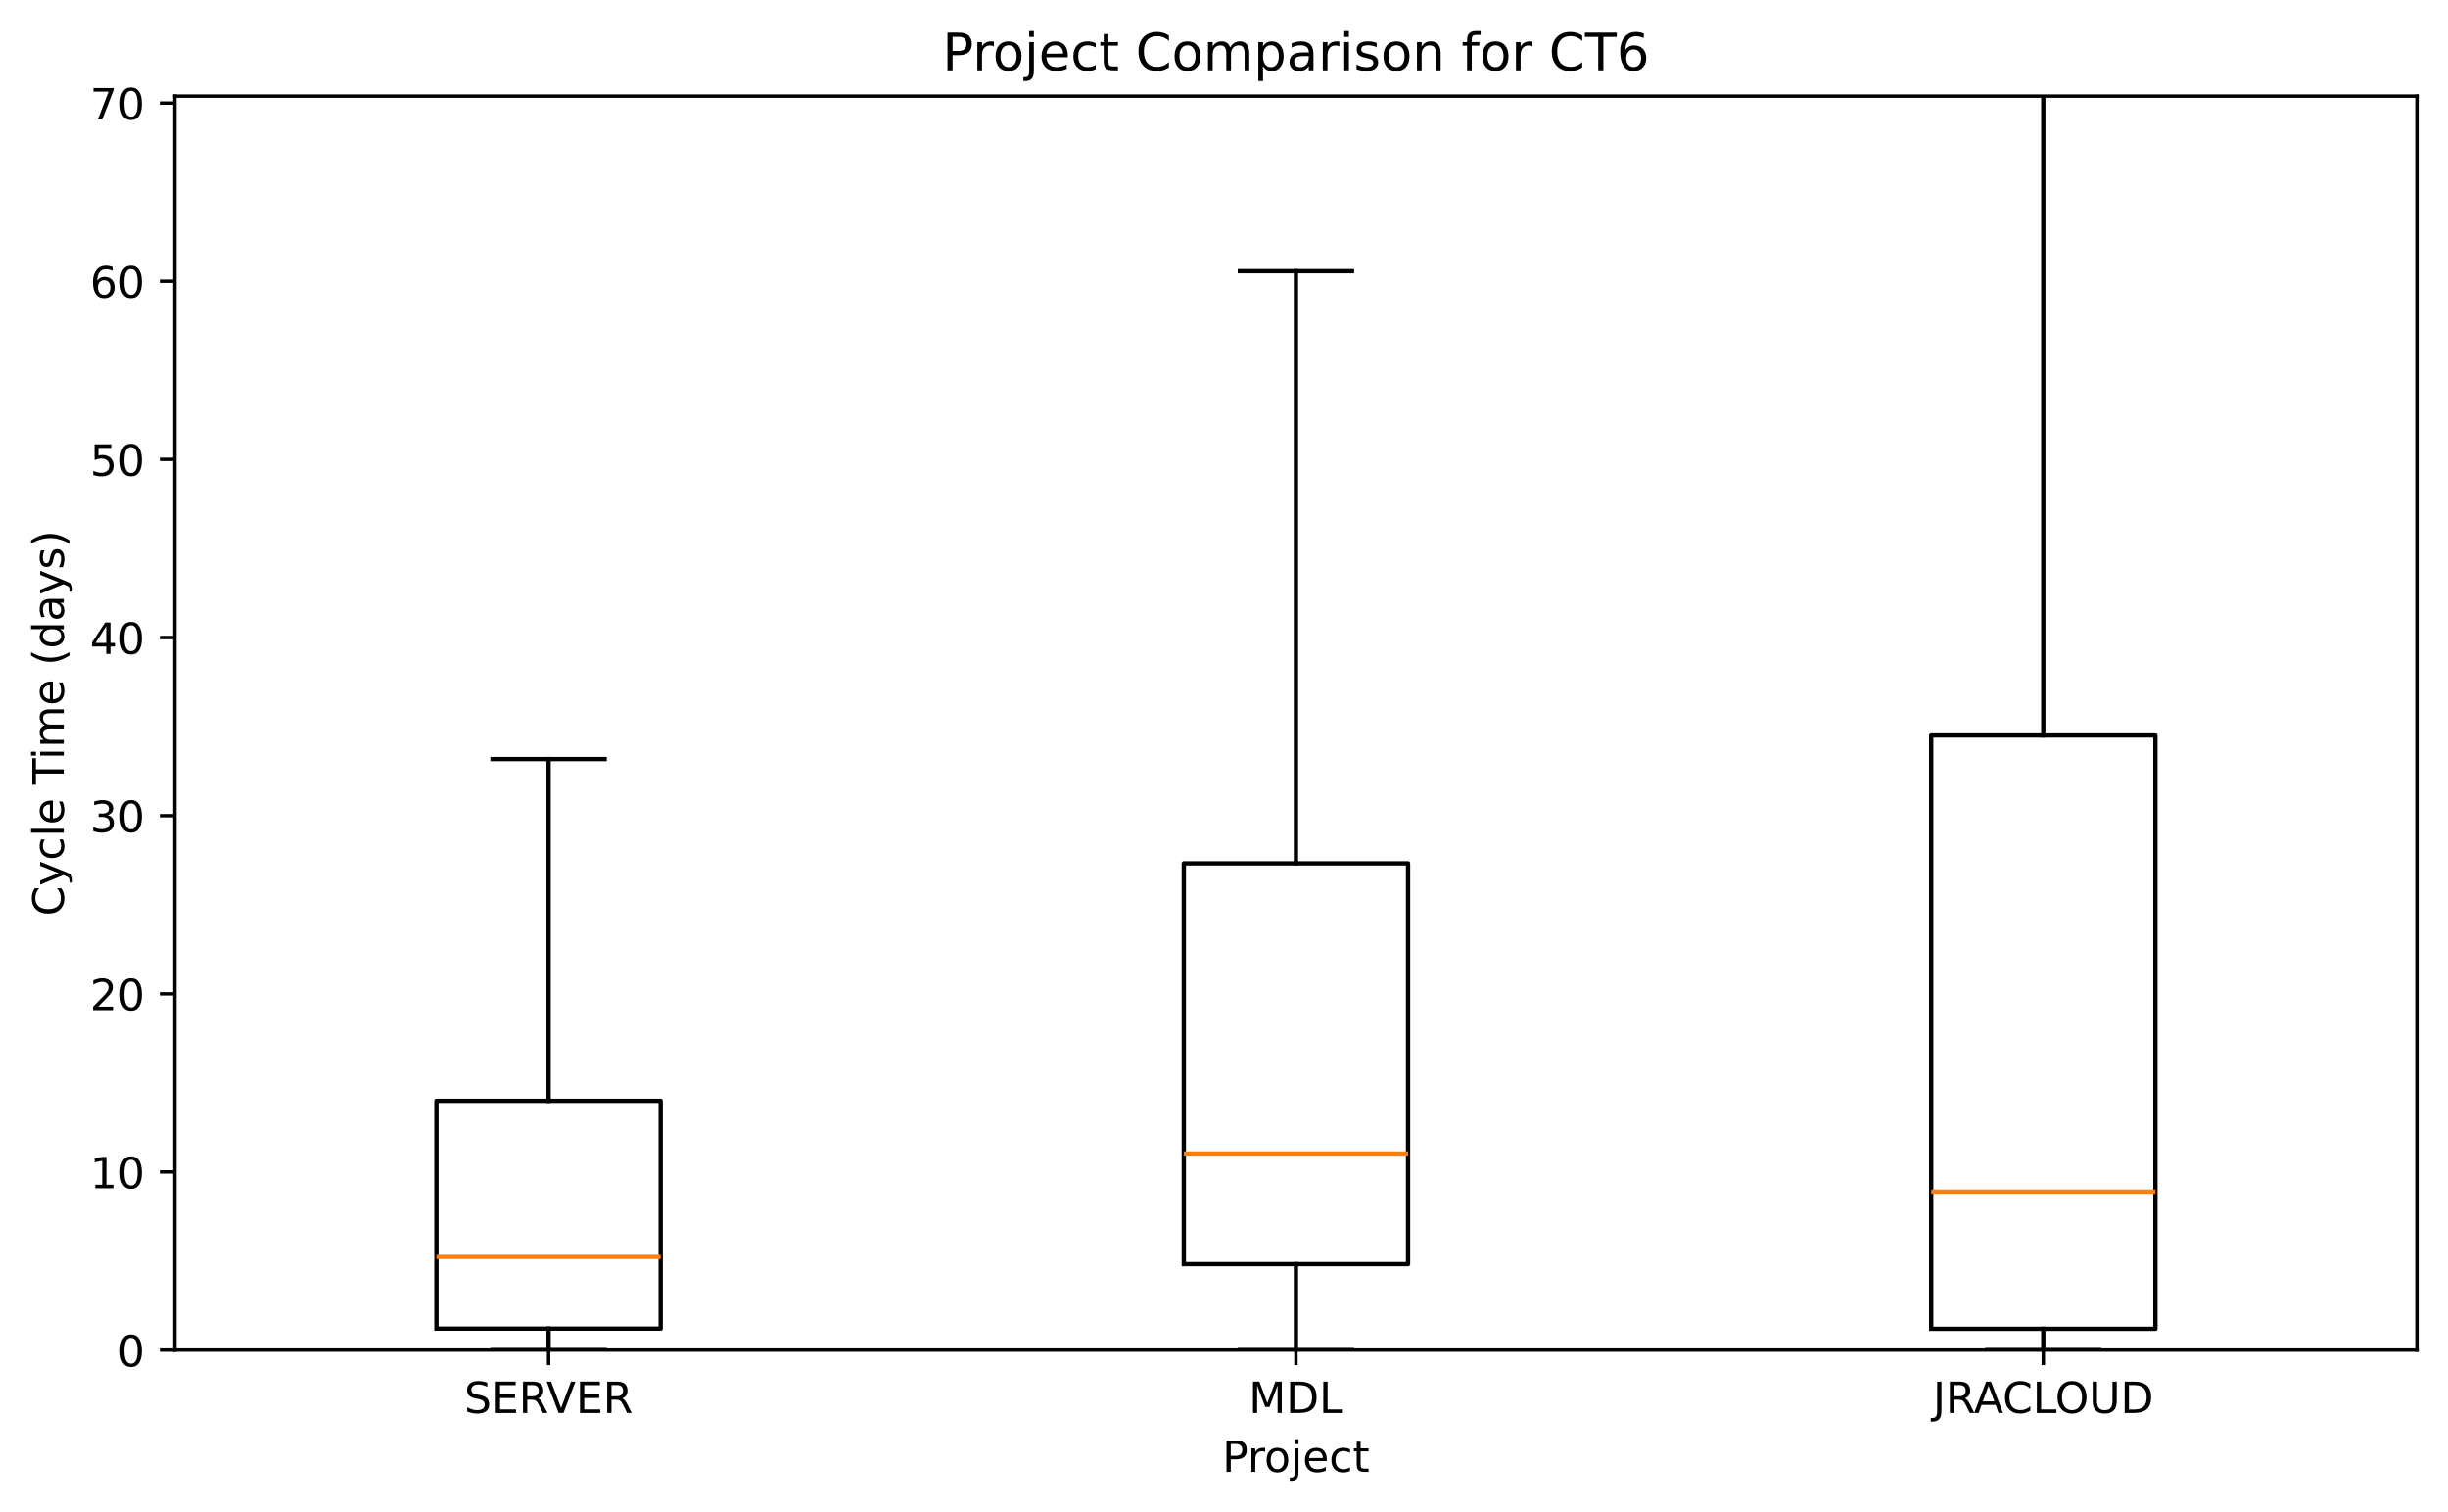
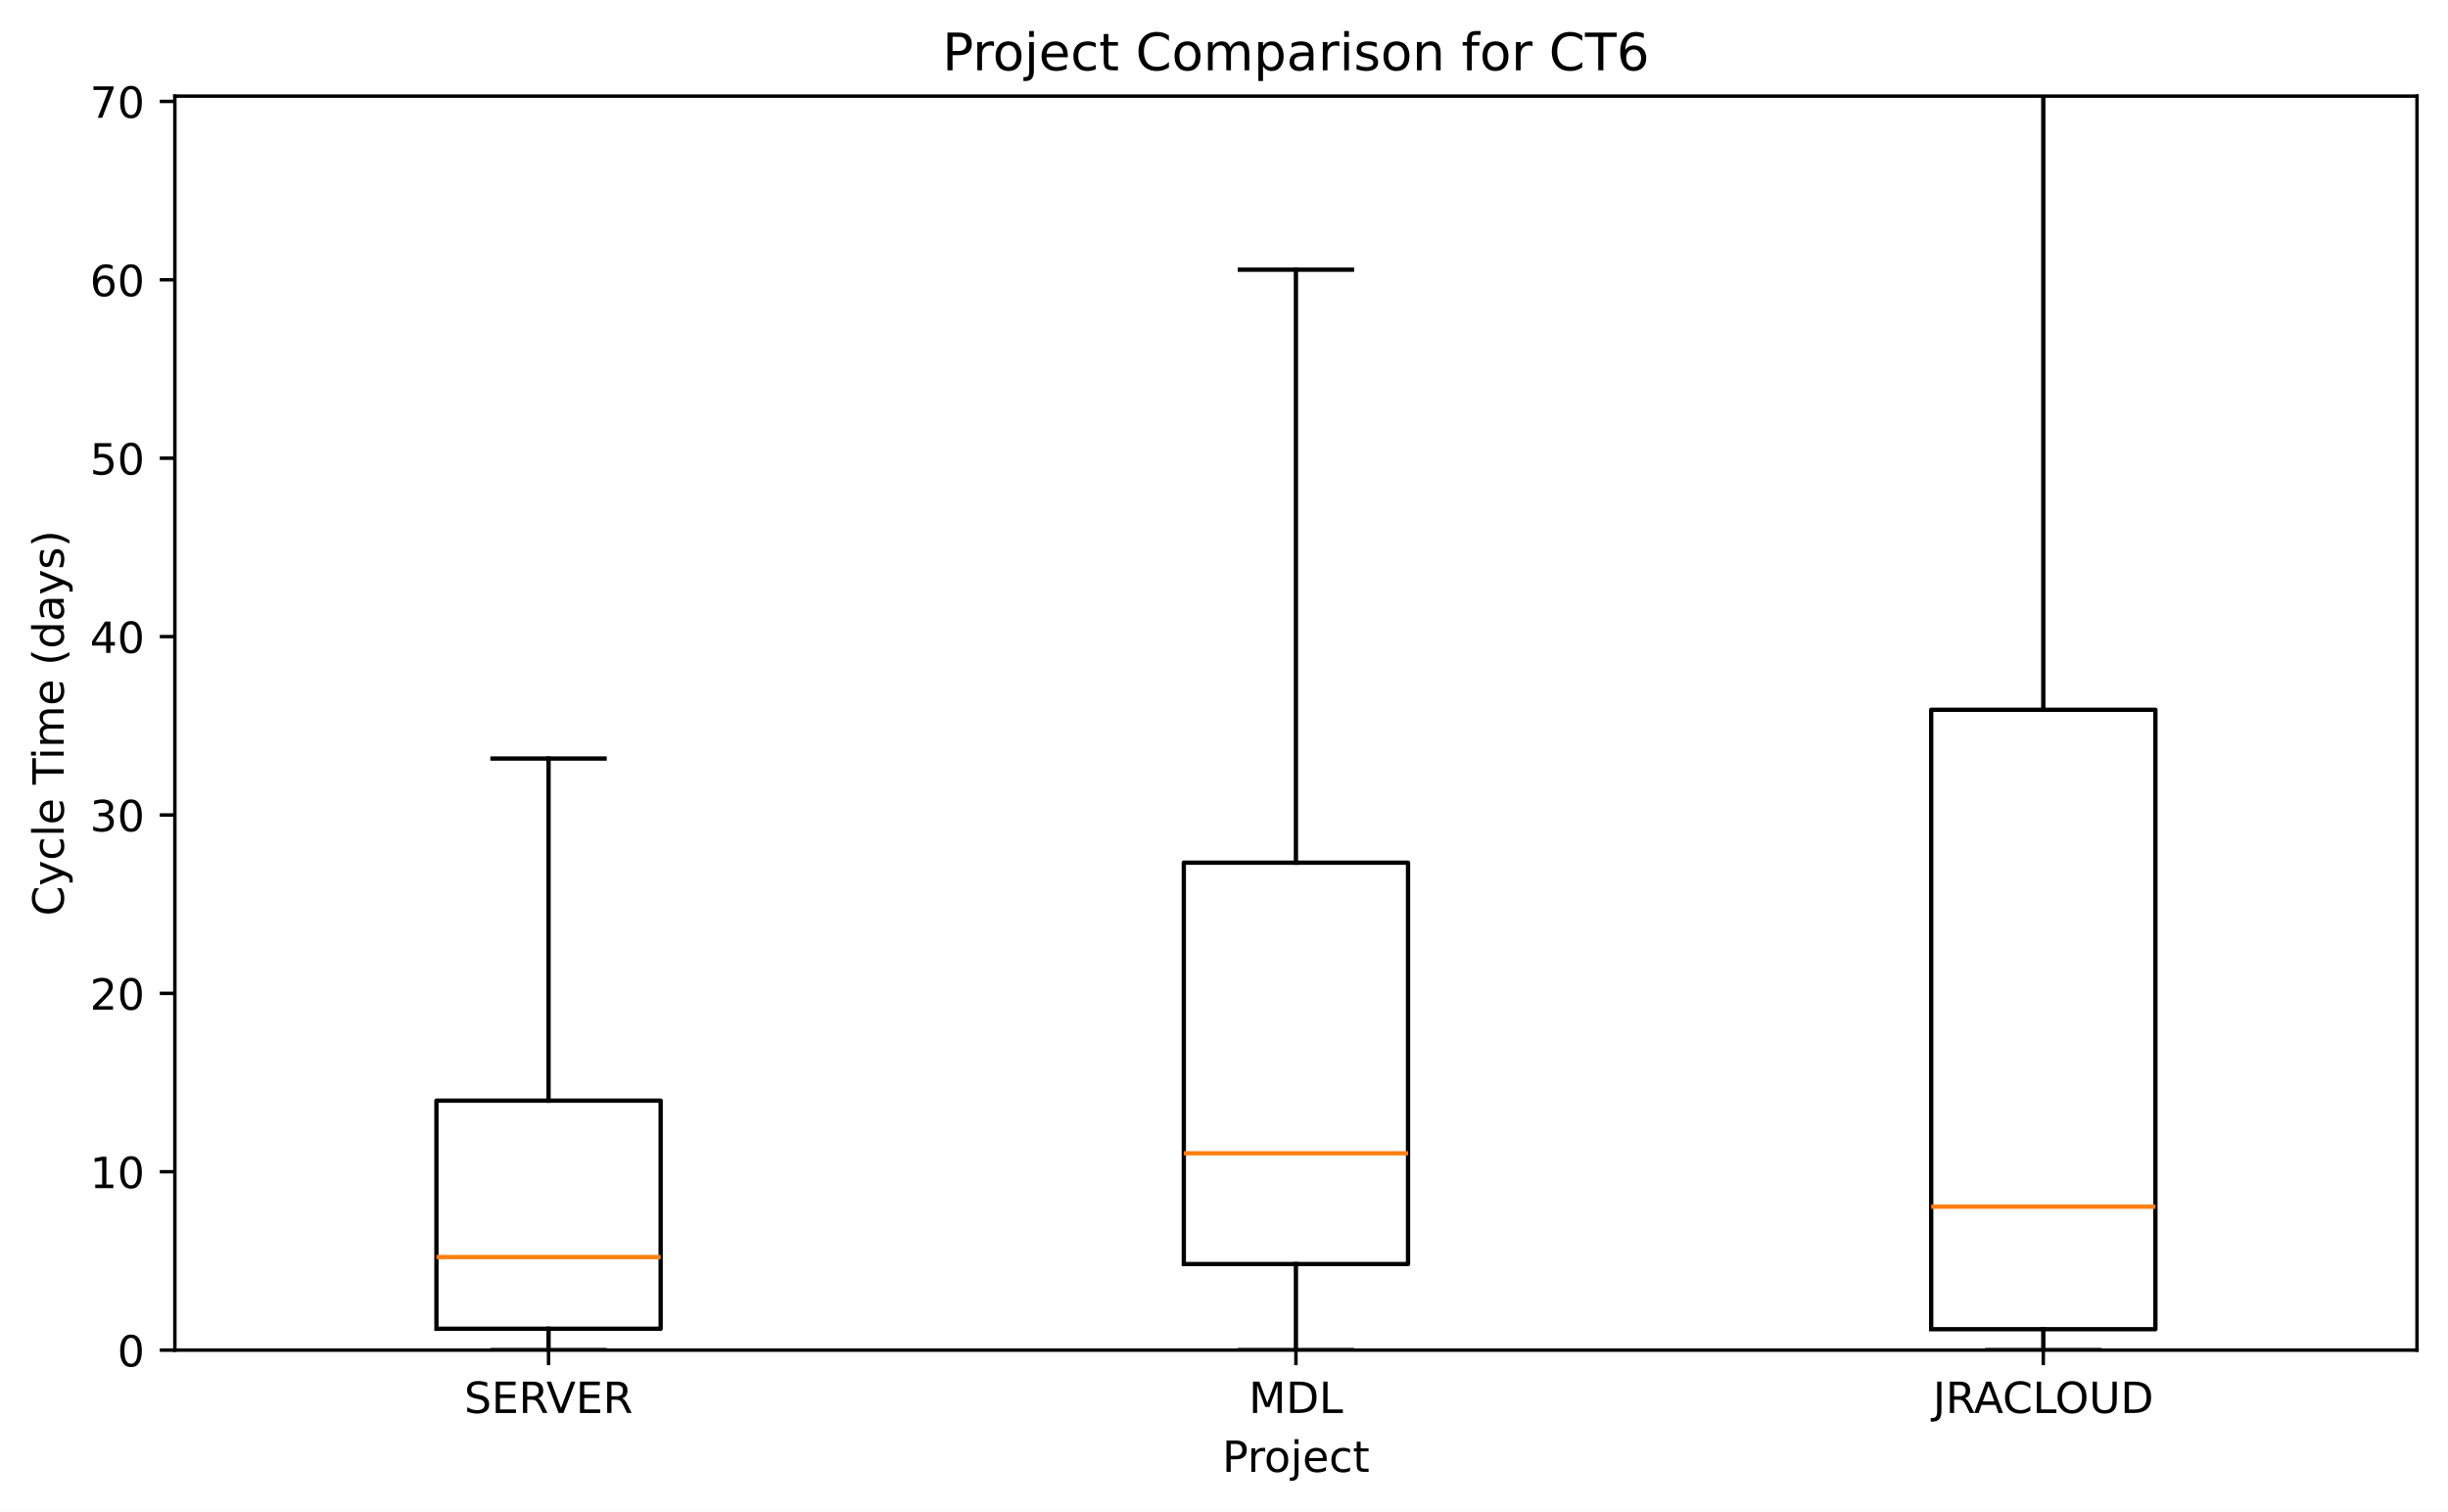
<svg xmlns="http://www.w3.org/2000/svg" xmlns:xlink="http://www.w3.org/1999/xlink" width="568.433pt" height="351.034pt" viewBox="0 0 568.433 351.034" version="1.1">
  <defs>
    <style type="text/css">*{stroke-linejoin: round; stroke-linecap: butt}</style>
  </defs>
  <g id="figure_1">
    <g id="patch_1">
      <path d="M 0 351.034  L 568.433 351.034  L 568.433 0  L 0 0  z " style="fill: #ffffff" />
    </g>
    <g id="axes_1">
      <g id="patch_2">
        <path d="M 40.603 313.478  L 561.233 313.478  L 561.233 22.318  L 40.603 22.318  z " style="fill: #ffffff" />
      </g>
      <g id="matplotlib.axis_1">
        <g id="xtick_1">
          <g id="line2d_1">
            <defs>
-               <path id="m381344b329" d="M 0 0  L 0 3.5  " style="stroke: #000000; stroke-width: 0.8" />
+               <path id="m786b12c48e" d="M 0 0  L 0 3.5  " style="stroke: #000000; stroke-width: 0.8" />
            </defs>
            <g>
-               <use xlink:href="#m381344b329" x="127.375" y="313.478" style="stroke: #000000; stroke-width: 0.8" />
+               <use xlink:href="#m786b12c48e" x="127.375" y="313.478" style="stroke: #000000; stroke-width: 0.8" />
            </g>
          </g>
          <g id="text_1">
            <g transform="translate(107.7881 328.0766) scale(0.1 -0.1)">
              <defs>
                <path id="DejaVuSans-53" d="M 3425 4513  L 3425 3897  Q 3066 4069 2747 4153  Q 2428 4238 2131 4238  Q 1616 4238 1336 4038  Q 1056 3838 1056 3469  Q 1056 3159 1242 3001  Q 1428 2844 1947 2747  L 2328 2669  Q 3034 2534 3370 2195  Q 3706 1856 3706 1288  Q 3706 609 3251 259  Q 2797 -91 1919 -91  Q 1588 -91 1214 -16  Q 841 59 441 206  L 441 856  Q 825 641 1194 531  Q 1563 422 1919 422  Q 2459 422 2753 634  Q 3047 847 3047 1241  Q 3047 1584 2836 1778  Q 2625 1972 2144 2069  L 1759 2144  Q 1053 2284 737 2584  Q 422 2884 422 3419  Q 422 4038 858 4394  Q 1294 4750 2059 4750  Q 2388 4750 2728 4690  Q 3069 4631 3425 4513  z " transform="scale(0.015625)" />
                <path id="DejaVuSans-45" d="M 628 4666  L 3578 4666  L 3578 4134  L 1259 4134  L 1259 2753  L 3481 2753  L 3481 2222  L 1259 2222  L 1259 531  L 3634 531  L 3634 0  L 628 0  L 628 4666  z " transform="scale(0.015625)" />
                <path id="DejaVuSans-52" d="M 2841 2188  Q 3044 2119 3236 1894  Q 3428 1669 3622 1275  L 4263 0  L 3584 0  L 2988 1197  Q 2756 1666 2539 1819  Q 2322 1972 1947 1972  L 1259 1972  L 1259 0  L 628 0  L 628 4666  L 2053 4666  Q 2853 4666 3247 4331  Q 3641 3997 3641 3322  Q 3641 2881 3436 2590  Q 3231 2300 2841 2188  z M 1259 4147  L 1259 2491  L 2053 2491  Q 2509 2491 2742 2702  Q 2975 2913 2975 3322  Q 2975 3731 2742 3939  Q 2509 4147 2053 4147  L 1259 4147  z " transform="scale(0.015625)" />
                <path id="DejaVuSans-56" d="M 1831 0  L 50 4666  L 709 4666  L 2188 738  L 3669 4666  L 4325 4666  L 2547 0  L 1831 0  z " transform="scale(0.015625)" />
              </defs>
              <use xlink:href="#DejaVuSans-53" />
              <use xlink:href="#DejaVuSans-45" transform="translate(63.47656 0)" />
              <use xlink:href="#DejaVuSans-52" transform="translate(126.6602 0)" />
              <use xlink:href="#DejaVuSans-56" transform="translate(190.6426 0)" />
              <use xlink:href="#DejaVuSans-45" transform="translate(259.0508 0)" />
              <use xlink:href="#DejaVuSans-52" transform="translate(322.2344 0)" />
            </g>
          </g>
        </g>
        <g id="xtick_2">
          <g id="line2d_2">
            <g>
-               <use xlink:href="#m381344b329" x="300.918" y="313.478" style="stroke: #000000; stroke-width: 0.8" />
+               <use xlink:href="#m786b12c48e" x="300.918" y="313.478" style="stroke: #000000; stroke-width: 0.8" />
            </g>
          </g>
          <g id="text_2">
            <g transform="translate(289.9681 328.0766) scale(0.1 -0.1)">
              <defs>
                <path id="DejaVuSans-4d" d="M 628 4666  L 1569 4666  L 2759 1491  L 3956 4666  L 4897 4666  L 4897 0  L 4281 0  L 4281 4097  L 3078 897  L 2444 897  L 1241 4097  L 1241 0  L 628 0  L 628 4666  z " transform="scale(0.015625)" />
                <path id="DejaVuSans-44" d="M 1259 4147  L 1259 519  L 2022 519  Q 2988 519 3436 956  Q 3884 1394 3884 2338  Q 3884 3275 3436 3711  Q 2988 4147 2022 4147  L 1259 4147  z M 628 4666  L 1925 4666  Q 3281 4666 3915 4102  Q 4550 3538 4550 2338  Q 4550 1131 3912 565  Q 3275 0 1925 0  L 628 0  L 628 4666  z " transform="scale(0.015625)" />
                <path id="DejaVuSans-4c" d="M 628 4666  L 1259 4666  L 1259 531  L 3531 531  L 3531 0  L 628 0  L 628 4666  z " transform="scale(0.015625)" />
              </defs>
              <use xlink:href="#DejaVuSans-4d" />
              <use xlink:href="#DejaVuSans-44" transform="translate(86.2793 0)" />
              <use xlink:href="#DejaVuSans-4c" transform="translate(163.2812 0)" />
            </g>
          </g>
        </g>
        <g id="xtick_3">
          <g id="line2d_3">
            <g>
-               <use xlink:href="#m381344b329" x="474.461" y="313.478" style="stroke: #000000; stroke-width: 0.8" />
+               <use xlink:href="#m786b12c48e" x="474.461" y="313.478" style="stroke: #000000; stroke-width: 0.8" />
            </g>
          </g>
          <g id="text_3">
            <g transform="translate(448.838 328.0766) scale(0.1 -0.1)">
              <defs>
                <path id="DejaVuSans-4a" d="M 628 4666  L 1259 4666  L 1259 325  Q 1259 -519 939 -900  Q 619 -1281 -91 -1281  L -331 -1281  L -331 -750  L -134 -750  Q 284 -750 456 -515  Q 628 -281 628 325  L 628 4666  z " transform="scale(0.015625)" />
                <path id="DejaVuSans-41" d="M 2188 4044  L 1331 1722  L 3047 1722  L 2188 4044  z M 1831 4666  L 2547 4666  L 4325 0  L 3669 0  L 3244 1197  L 1141 1197  L 716 0  L 50 0  L 1831 4666  z " transform="scale(0.015625)" />
                <path id="DejaVuSans-43" d="M 4122 4306  L 4122 3641  Q 3803 3938 3442 4084  Q 3081 4231 2675 4231  Q 1875 4231 1450 3742  Q 1025 3253 1025 2328  Q 1025 1406 1450 917  Q 1875 428 2675 428  Q 3081 428 3442 575  Q 3803 722 4122 1019  L 4122 359  Q 3791 134 3420 21  Q 3050 -91 2638 -91  Q 1578 -91 968 557  Q 359 1206 359 2328  Q 359 3453 968 4101  Q 1578 4750 2638 4750  Q 3056 4750 3426 4639  Q 3797 4528 4122 4306  z " transform="scale(0.015625)" />
                <path id="DejaVuSans-4f" d="M 2522 4238  Q 1834 4238 1429 3725  Q 1025 3213 1025 2328  Q 1025 1447 1429 934  Q 1834 422 2522 422  Q 3209 422 3611 934  Q 4013 1447 4013 2328  Q 4013 3213 3611 3725  Q 3209 4238 2522 4238  z M 2522 4750  Q 3503 4750 4090 4092  Q 4678 3434 4678 2328  Q 4678 1225 4090 567  Q 3503 -91 2522 -91  Q 1538 -91 948 565  Q 359 1222 359 2328  Q 359 3434 948 4092  Q 1538 4750 2522 4750  z " transform="scale(0.015625)" />
                <path id="DejaVuSans-55" d="M 556 4666  L 1191 4666  L 1191 1831  Q 1191 1081 1462 751  Q 1734 422 2344 422  Q 2950 422 3222 751  Q 3494 1081 3494 1831  L 3494 4666  L 4128 4666  L 4128 1753  Q 4128 841 3676 375  Q 3225 -91 2344 -91  Q 1459 -91 1007 375  Q 556 841 556 1753  L 556 4666  z " transform="scale(0.015625)" />
              </defs>
              <use xlink:href="#DejaVuSans-4a" />
              <use xlink:href="#DejaVuSans-52" transform="translate(29.49219 0)" />
              <use xlink:href="#DejaVuSans-41" transform="translate(94.97461 0)" />
              <use xlink:href="#DejaVuSans-43" transform="translate(161.6328 0)" />
              <use xlink:href="#DejaVuSans-4c" transform="translate(231.457 0)" />
              <use xlink:href="#DejaVuSans-4f" transform="translate(283.5449 0)" />
              <use xlink:href="#DejaVuSans-55" transform="translate(362.2559 0)" />
              <use xlink:href="#DejaVuSans-44" transform="translate(435.4492 0)" />
            </g>
          </g>
        </g>
        <g id="text_4">
          <g transform="translate(283.8134 341.7547) scale(0.1 -0.1)">
            <defs>
              <path id="DejaVuSans-50" d="M 1259 4147  L 1259 2394  L 2053 2394  Q 2494 2394 2734 2622  Q 2975 2850 2975 3272  Q 2975 3691 2734 3919  Q 2494 4147 2053 4147  L 1259 4147  z M 628 4666  L 2053 4666  Q 2838 4666 3239 4311  Q 3641 3956 3641 3272  Q 3641 2581 3239 2228  Q 2838 1875 2053 1875  L 1259 1875  L 1259 0  L 628 0  L 628 4666  z " transform="scale(0.015625)" />
              <path id="DejaVuSans-72" d="M 2631 2963  Q 2534 3019 2420 3045  Q 2306 3072 2169 3072  Q 1681 3072 1420 2755  Q 1159 2438 1159 1844  L 1159 0  L 581 0  L 581 3500  L 1159 3500  L 1159 2956  Q 1341 3275 1631 3429  Q 1922 3584 2338 3584  Q 2397 3584 2469 3576  Q 2541 3569 2628 3553  L 2631 2963  z " transform="scale(0.015625)" />
              <path id="DejaVuSans-6f" d="M 1959 3097  Q 1497 3097 1228 2736  Q 959 2375 959 1747  Q 959 1119 1226 758  Q 1494 397 1959 397  Q 2419 397 2687 759  Q 2956 1122 2956 1747  Q 2956 2369 2687 2733  Q 2419 3097 1959 3097  z M 1959 3584  Q 2709 3584 3137 3096  Q 3566 2609 3566 1747  Q 3566 888 3137 398  Q 2709 -91 1959 -91  Q 1206 -91 779 398  Q 353 888 353 1747  Q 353 2609 779 3096  Q 1206 3584 1959 3584  z " transform="scale(0.015625)" />
              <path id="DejaVuSans-6a" d="M 603 3500  L 1178 3500  L 1178 -63  Q 1178 -731 923 -1031  Q 669 -1331 103 -1331  L -116 -1331  L -116 -844  L 38 -844  Q 366 -844 484 -692  Q 603 -541 603 -63  L 603 3500  z M 603 4863  L 1178 4863  L 1178 4134  L 603 4134  L 603 4863  z " transform="scale(0.015625)" />
              <path id="DejaVuSans-65" d="M 3597 1894  L 3597 1613  L 953 1613  Q 991 1019 1311 708  Q 1631 397 2203 397  Q 2534 397 2845 478  Q 3156 559 3463 722  L 3463 178  Q 3153 47 2828 -22  Q 2503 -91 2169 -91  Q 1331 -91 842 396  Q 353 884 353 1716  Q 353 2575 817 3079  Q 1281 3584 2069 3584  Q 2775 3584 3186 3129  Q 3597 2675 3597 1894  z M 3022 2063  Q 3016 2534 2758 2815  Q 2500 3097 2075 3097  Q 1594 3097 1305 2825  Q 1016 2553 972 2059  L 3022 2063  z " transform="scale(0.015625)" />
              <path id="DejaVuSans-63" d="M 3122 3366  L 3122 2828  Q 2878 2963 2633 3030  Q 2388 3097 2138 3097  Q 1578 3097 1268 2742  Q 959 2388 959 1747  Q 959 1106 1268 751  Q 1578 397 2138 397  Q 2388 397 2633 464  Q 2878 531 3122 666  L 3122 134  Q 2881 22 2623 -34  Q 2366 -91 2075 -91  Q 1284 -91 818 406  Q 353 903 353 1747  Q 353 2603 823 3093  Q 1294 3584 2113 3584  Q 2378 3584 2631 3529  Q 2884 3475 3122 3366  z " transform="scale(0.015625)" />
              <path id="DejaVuSans-74" d="M 1172 4494  L 1172 3500  L 2356 3500  L 2356 3053  L 1172 3053  L 1172 1153  Q 1172 725 1289 603  Q 1406 481 1766 481  L 2356 481  L 2356 0  L 1766 0  Q 1100 0 847 248  Q 594 497 594 1153  L 594 3053  L 172 3053  L 172 3500  L 594 3500  L 594 4494  L 1172 4494  z " transform="scale(0.015625)" />
            </defs>
            <use xlink:href="#DejaVuSans-50" />
            <use xlink:href="#DejaVuSans-72" transform="translate(58.55273 0)" />
            <use xlink:href="#DejaVuSans-6f" transform="translate(97.41602 0)" />
            <use xlink:href="#DejaVuSans-6a" transform="translate(158.5977 0)" />
            <use xlink:href="#DejaVuSans-65" transform="translate(186.3809 0)" />
            <use xlink:href="#DejaVuSans-63" transform="translate(247.9043 0)" />
            <use xlink:href="#DejaVuSans-74" transform="translate(302.8848 0)" />
          </g>
        </g>
      </g>
      <g id="matplotlib.axis_2">
        <g id="ytick_1">
          <g id="line2d_4">
            <defs>
-               <path id="m82cc86475d" d="M 0 0  L -3.5 0  " style="stroke: #000000; stroke-width: 0.8" />
+               <path id="m880c4a908b" d="M 0 0  L -3.5 0  " style="stroke: #000000; stroke-width: 0.8" />
            </defs>
            <g>
-               <use xlink:href="#m82cc86475d" x="40.603" y="313.478" style="stroke: #000000; stroke-width: 0.8" />
+               <use xlink:href="#m880c4a908b" x="40.603" y="313.478" style="stroke: #000000; stroke-width: 0.8" />
            </g>
          </g>
          <g id="text_5">
            <g transform="translate(27.24063 317.2773) scale(0.1 -0.1)">
              <defs>
                <path id="DejaVuSans-30" d="M 2034 4250  Q 1547 4250 1301 3770  Q 1056 3291 1056 2328  Q 1056 1369 1301 889  Q 1547 409 2034 409  Q 2525 409 2770 889  Q 3016 1369 3016 2328  Q 3016 3291 2770 3770  Q 2525 4250 2034 4250  z M 2034 4750  Q 2819 4750 3233 4129  Q 3647 3509 3647 2328  Q 3647 1150 3233 529  Q 2819 -91 2034 -91  Q 1250 -91 836 529  Q 422 1150 422 2328  Q 422 3509 836 4129  Q 1250 4750 2034 4750  z " transform="scale(0.015625)" />
              </defs>
              <use xlink:href="#DejaVuSans-30" />
            </g>
          </g>
        </g>
        <g id="ytick_2">
          <g id="line2d_5">
            <g>
-               <use xlink:href="#m82cc86475d" x="40.603" y="272.115" style="stroke: #000000; stroke-width: 0.8" />
+               <use xlink:href="#m880c4a908b" x="40.603" y="272.06" style="stroke: #000000; stroke-width: 0.8" />
            </g>
          </g>
          <g id="text_6">
-             <g transform="translate(20.87813 275.9141) scale(0.1 -0.1)">
+             <g transform="translate(20.87813 275.8592) scale(0.1 -0.1)">
              <defs>
                <path id="DejaVuSans-31" d="M 794 531  L 1825 531  L 1825 4091  L 703 3866  L 703 4441  L 1819 4666  L 2450 4666  L 2450 531  L 3481 531  L 3481 0  L 794 0  L 794 531  z " transform="scale(0.015625)" />
              </defs>
              <use xlink:href="#DejaVuSans-31" />
              <use xlink:href="#DejaVuSans-30" transform="translate(63.62305 0)" />
            </g>
          </g>
        </g>
        <g id="ytick_3">
          <g id="line2d_6">
            <g>
-               <use xlink:href="#m82cc86475d" x="40.603" y="230.752" style="stroke: #000000; stroke-width: 0.8" />
+               <use xlink:href="#m880c4a908b" x="40.603" y="230.642" style="stroke: #000000; stroke-width: 0.8" />
            </g>
          </g>
          <g id="text_7">
-             <g transform="translate(20.87813 234.5509) scale(0.1 -0.1)">
+             <g transform="translate(20.87813 234.4411) scale(0.1 -0.1)">
              <defs>
                <path id="DejaVuSans-32" d="M 1228 531  L 3431 531  L 3431 0  L 469 0  L 469 531  Q 828 903 1448 1529  Q 2069 2156 2228 2338  Q 2531 2678 2651 2914  Q 2772 3150 2772 3378  Q 2772 3750 2511 3984  Q 2250 4219 1831 4219  Q 1534 4219 1204 4116  Q 875 4013 500 3803  L 500 4441  Q 881 4594 1212 4672  Q 1544 4750 1819 4750  Q 2544 4750 2975 4387  Q 3406 4025 3406 3419  Q 3406 3131 3298 2873  Q 3191 2616 2906 2266  Q 2828 2175 2409 1742  Q 1991 1309 1228 531  z " transform="scale(0.015625)" />
              </defs>
              <use xlink:href="#DejaVuSans-32" />
              <use xlink:href="#DejaVuSans-30" transform="translate(63.62305 0)" />
            </g>
          </g>
        </g>
        <g id="ytick_4">
          <g id="line2d_7">
            <g>
-               <use xlink:href="#m82cc86475d" x="40.603" y="189.388" style="stroke: #000000; stroke-width: 0.8" />
+               <use xlink:href="#m880c4a908b" x="40.603" y="189.224" style="stroke: #000000; stroke-width: 0.8" />
            </g>
          </g>
          <g id="text_8">
-             <g transform="translate(20.87813 193.1876) scale(0.1 -0.1)">
+             <g transform="translate(20.87813 193.023) scale(0.1 -0.1)">
              <defs>
                <path id="DejaVuSans-33" d="M 2597 2516  Q 3050 2419 3304 2112  Q 3559 1806 3559 1356  Q 3559 666 3084 287  Q 2609 -91 1734 -91  Q 1441 -91 1130 -33  Q 819 25 488 141  L 488 750  Q 750 597 1062 519  Q 1375 441 1716 441  Q 2309 441 2620 675  Q 2931 909 2931 1356  Q 2931 1769 2642 2001  Q 2353 2234 1838 2234  L 1294 2234  L 1294 2753  L 1863 2753  Q 2328 2753 2575 2939  Q 2822 3125 2822 3475  Q 2822 3834 2567 4026  Q 2313 4219 1838 4219  Q 1578 4219 1281 4162  Q 984 4106 628 3988  L 628 4550  Q 988 4650 1302 4700  Q 1616 4750 1894 4750  Q 2613 4750 3031 4423  Q 3450 4097 3450 3541  Q 3450 3153 3228 2886  Q 3006 2619 2597 2516  z " transform="scale(0.015625)" />
              </defs>
              <use xlink:href="#DejaVuSans-33" />
              <use xlink:href="#DejaVuSans-30" transform="translate(63.62305 0)" />
            </g>
          </g>
        </g>
        <g id="ytick_5">
          <g id="line2d_8">
            <g>
-               <use xlink:href="#m82cc86475d" x="40.603" y="148.025" style="stroke: #000000; stroke-width: 0.8" />
+               <use xlink:href="#m880c4a908b" x="40.603" y="147.806" style="stroke: #000000; stroke-width: 0.8" />
            </g>
          </g>
          <g id="text_9">
-             <g transform="translate(20.87813 151.8244) scale(0.1 -0.1)">
+             <g transform="translate(20.87813 151.6049) scale(0.1 -0.1)">
              <defs>
                <path id="DejaVuSans-34" d="M 2419 4116  L 825 1625  L 2419 1625  L 2419 4116  z M 2253 4666  L 3047 4666  L 3047 1625  L 3713 1625  L 3713 1100  L 3047 1100  L 3047 0  L 2419 0  L 2419 1100  L 313 1100  L 313 1709  L 2253 4666  z " transform="scale(0.015625)" />
              </defs>
              <use xlink:href="#DejaVuSans-34" />
              <use xlink:href="#DejaVuSans-30" transform="translate(63.62305 0)" />
            </g>
          </g>
        </g>
        <g id="ytick_6">
          <g id="line2d_9">
            <g>
-               <use xlink:href="#m82cc86475d" x="40.603" y="106.662" style="stroke: #000000; stroke-width: 0.8" />
+               <use xlink:href="#m880c4a908b" x="40.603" y="106.388" style="stroke: #000000; stroke-width: 0.8" />
            </g>
          </g>
          <g id="text_10">
-             <g transform="translate(20.87813 110.4612) scale(0.1 -0.1)">
+             <g transform="translate(20.87813 110.1868) scale(0.1 -0.1)">
              <defs>
                <path id="DejaVuSans-35" d="M 691 4666  L 3169 4666  L 3169 4134  L 1269 4134  L 1269 2991  Q 1406 3038 1543 3061  Q 1681 3084 1819 3084  Q 2600 3084 3056 2656  Q 3513 2228 3513 1497  Q 3513 744 3044 326  Q 2575 -91 1722 -91  Q 1428 -91 1123 -41  Q 819 9 494 109  L 494 744  Q 775 591 1075 516  Q 1375 441 1709 441  Q 2250 441 2565 725  Q 2881 1009 2881 1497  Q 2881 1984 2565 2268  Q 2250 2553 1709 2553  Q 1456 2553 1204 2497  Q 953 2441 691 2322  L 691 4666  z " transform="scale(0.015625)" />
              </defs>
              <use xlink:href="#DejaVuSans-35" />
              <use xlink:href="#DejaVuSans-30" transform="translate(63.62305 0)" />
            </g>
          </g>
        </g>
        <g id="ytick_7">
          <g id="line2d_10">
            <g>
-               <use xlink:href="#m82cc86475d" x="40.603" y="65.299" style="stroke: #000000; stroke-width: 0.8" />
+               <use xlink:href="#m880c4a908b" x="40.603" y="64.969" style="stroke: #000000; stroke-width: 0.8" />
            </g>
          </g>
          <g id="text_11">
-             <g transform="translate(20.87813 69.09794) scale(0.1 -0.1)">
+             <g transform="translate(20.87813 68.7687) scale(0.1 -0.1)">
              <defs>
                <path id="DejaVuSans-36" d="M 2113 2584  Q 1688 2584 1439 2293  Q 1191 2003 1191 1497  Q 1191 994 1439 701  Q 1688 409 2113 409  Q 2538 409 2786 701  Q 3034 994 3034 1497  Q 3034 2003 2786 2293  Q 2538 2584 2113 2584  z M 3366 4563  L 3366 3988  Q 3128 4100 2886 4159  Q 2644 4219 2406 4219  Q 1781 4219 1451 3797  Q 1122 3375 1075 2522  Q 1259 2794 1537 2939  Q 1816 3084 2150 3084  Q 2853 3084 3261 2657  Q 3669 2231 3669 1497  Q 3669 778 3244 343  Q 2819 -91 2113 -91  Q 1303 -91 875 529  Q 447 1150 447 2328  Q 447 3434 972 4092  Q 1497 4750 2381 4750  Q 2619 4750 2861 4703  Q 3103 4656 3366 4563  z " transform="scale(0.015625)" />
              </defs>
              <use xlink:href="#DejaVuSans-36" />
              <use xlink:href="#DejaVuSans-30" transform="translate(63.62305 0)" />
            </g>
          </g>
        </g>
        <g id="ytick_8">
          <g id="line2d_11">
            <g>
-               <use xlink:href="#m82cc86475d" x="40.603" y="23.935" style="stroke: #000000; stroke-width: 0.8" />
+               <use xlink:href="#m880c4a908b" x="40.603" y="23.551" style="stroke: #000000; stroke-width: 0.8" />
            </g>
          </g>
          <g id="text_12">
-             <g transform="translate(20.87813 27.73471) scale(0.1 -0.1)">
+             <g transform="translate(20.87813 27.35059) scale(0.1 -0.1)">
              <defs>
                <path id="DejaVuSans-37" d="M 525 4666  L 3525 4666  L 3525 4397  L 1831 0  L 1172 0  L 2766 4134  L 525 4134  L 525 4666  z " transform="scale(0.015625)" />
              </defs>
              <use xlink:href="#DejaVuSans-37" />
              <use xlink:href="#DejaVuSans-30" transform="translate(63.62305 0)" />
            </g>
          </g>
        </g>
        <g id="text_13">
          <g transform="translate(14.79844 212.6794) rotate(-90) scale(0.1 -0.1)">
            <defs>
              <path id="DejaVuSans-79" d="M 2059 -325  Q 1816 -950 1584 -1140  Q 1353 -1331 966 -1331  L 506 -1331  L 506 -850  L 844 -850  Q 1081 -850 1212 -737  Q 1344 -625 1503 -206  L 1606 56  L 191 3500  L 800 3500  L 1894 763  L 2988 3500  L 3597 3500  L 2059 -325  z " transform="scale(0.015625)" />
              <path id="DejaVuSans-6c" d="M 603 4863  L 1178 4863  L 1178 0  L 603 0  L 603 4863  z " transform="scale(0.015625)" />
              <path id="DejaVuSans-20" transform="scale(0.015625)" />
              <path id="DejaVuSans-54" d="M -19 4666  L 3928 4666  L 3928 4134  L 2272 4134  L 2272 0  L 1638 0  L 1638 4134  L -19 4134  L -19 4666  z " transform="scale(0.015625)" />
              <path id="DejaVuSans-69" d="M 603 3500  L 1178 3500  L 1178 0  L 603 0  L 603 3500  z M 603 4863  L 1178 4863  L 1178 4134  L 603 4134  L 603 4863  z " transform="scale(0.015625)" />
              <path id="DejaVuSans-6d" d="M 3328 2828  Q 3544 3216 3844 3400  Q 4144 3584 4550 3584  Q 5097 3584 5394 3201  Q 5691 2819 5691 2113  L 5691 0  L 5113 0  L 5113 2094  Q 5113 2597 4934 2840  Q 4756 3084 4391 3084  Q 3944 3084 3684 2787  Q 3425 2491 3425 1978  L 3425 0  L 2847 0  L 2847 2094  Q 2847 2600 2669 2842  Q 2491 3084 2119 3084  Q 1678 3084 1418 2786  Q 1159 2488 1159 1978  L 1159 0  L 581 0  L 581 3500  L 1159 3500  L 1159 2956  Q 1356 3278 1631 3431  Q 1906 3584 2284 3584  Q 2666 3584 2933 3390  Q 3200 3197 3328 2828  z " transform="scale(0.015625)" />
              <path id="DejaVuSans-28" d="M 1984 4856  Q 1566 4138 1362 3434  Q 1159 2731 1159 2009  Q 1159 1288 1364 580  Q 1569 -128 1984 -844  L 1484 -844  Q 1016 -109 783 600  Q 550 1309 550 2009  Q 550 2706 781 3412  Q 1013 4119 1484 4856  L 1984 4856  z " transform="scale(0.015625)" />
              <path id="DejaVuSans-64" d="M 2906 2969  L 2906 4863  L 3481 4863  L 3481 0  L 2906 0  L 2906 525  Q 2725 213 2448 61  Q 2172 -91 1784 -91  Q 1150 -91 751 415  Q 353 922 353 1747  Q 353 2572 751 3078  Q 1150 3584 1784 3584  Q 2172 3584 2448 3432  Q 2725 3281 2906 2969  z M 947 1747  Q 947 1113 1208 752  Q 1469 391 1925 391  Q 2381 391 2643 752  Q 2906 1113 2906 1747  Q 2906 2381 2643 2742  Q 2381 3103 1925 3103  Q 1469 3103 1208 2742  Q 947 2381 947 1747  z " transform="scale(0.015625)" />
              <path id="DejaVuSans-61" d="M 2194 1759  Q 1497 1759 1228 1600  Q 959 1441 959 1056  Q 959 750 1161 570  Q 1363 391 1709 391  Q 2188 391 2477 730  Q 2766 1069 2766 1631  L 2766 1759  L 2194 1759  z M 3341 1997  L 3341 0  L 2766 0  L 2766 531  Q 2569 213 2275 61  Q 1981 -91 1556 -91  Q 1019 -91 701 211  Q 384 513 384 1019  Q 384 1609 779 1909  Q 1175 2209 1959 2209  L 2766 2209  L 2766 2266  Q 2766 2663 2505 2880  Q 2244 3097 1772 3097  Q 1472 3097 1187 3025  Q 903 2953 641 2809  L 641 3341  Q 956 3463 1253 3523  Q 1550 3584 1831 3584  Q 2591 3584 2966 3190  Q 3341 2797 3341 1997  z " transform="scale(0.015625)" />
              <path id="DejaVuSans-73" d="M 2834 3397  L 2834 2853  Q 2591 2978 2328 3040  Q 2066 3103 1784 3103  Q 1356 3103 1142 2972  Q 928 2841 928 2578  Q 928 2378 1081 2264  Q 1234 2150 1697 2047  L 1894 2003  Q 2506 1872 2764 1633  Q 3022 1394 3022 966  Q 3022 478 2636 193  Q 2250 -91 1575 -91  Q 1294 -91 989 -36  Q 684 19 347 128  L 347 722  Q 666 556 975 473  Q 1284 391 1588 391  Q 1994 391 2212 530  Q 2431 669 2431 922  Q 2431 1156 2273 1281  Q 2116 1406 1581 1522  L 1381 1569  Q 847 1681 609 1914  Q 372 2147 372 2553  Q 372 3047 722 3315  Q 1072 3584 1716 3584  Q 2034 3584 2315 3537  Q 2597 3491 2834 3397  z " transform="scale(0.015625)" />
              <path id="DejaVuSans-29" d="M 513 4856  L 1013 4856  Q 1481 4119 1714 3412  Q 1947 2706 1947 2009  Q 1947 1309 1714 600  Q 1481 -109 1013 -844  L 513 -844  Q 928 -128 1133 580  Q 1338 1288 1338 2009  Q 1338 2731 1133 3434  Q 928 4138 513 4856  z " transform="scale(0.015625)" />
            </defs>
            <use xlink:href="#DejaVuSans-43" />
            <use xlink:href="#DejaVuSans-79" transform="translate(69.82422 0)" />
            <use xlink:href="#DejaVuSans-63" transform="translate(129.0039 0)" />
            <use xlink:href="#DejaVuSans-6c" transform="translate(183.9844 0)" />
            <use xlink:href="#DejaVuSans-65" transform="translate(211.7676 0)" />
            <use xlink:href="#DejaVuSans-20" transform="translate(273.291 0)" />
            <use xlink:href="#DejaVuSans-54" transform="translate(305.0781 0)" />
            <use xlink:href="#DejaVuSans-69" transform="translate(363.0371 0)" />
            <use xlink:href="#DejaVuSans-6d" transform="translate(390.8203 0)" />
            <use xlink:href="#DejaVuSans-65" transform="translate(488.2324 0)" />
            <use xlink:href="#DejaVuSans-20" transform="translate(549.7559 0)" />
            <use xlink:href="#DejaVuSans-28" transform="translate(581.543 0)" />
            <use xlink:href="#DejaVuSans-64" transform="translate(620.5566 0)" />
            <use xlink:href="#DejaVuSans-61" transform="translate(684.0332 0)" />
            <use xlink:href="#DejaVuSans-79" transform="translate(745.3125 0)" />
            <use xlink:href="#DejaVuSans-73" transform="translate(804.4922 0)" />
            <use xlink:href="#DejaVuSans-29" transform="translate(856.5918 0)" />
          </g>
        </g>
      </g>
      <g id="line2d_12">
-         <path d="M 101.343 308.506  L 153.406 308.506  L 153.406 255.595  L 101.343 255.595  L 101.343 308.506  " clip-path="url(#p6e3cff5fd5)" style="fill: none; stroke: #000000; stroke-linecap: square" />
+         <path d="M 101.343 308.517  L 153.406 308.517  L 153.406 255.552  L 101.343 255.552  L 101.343 308.517  " clip-path="url(#p32ef68920b)" style="fill: none; stroke: #000000; stroke-linecap: square" />
      </g>
      <g id="line2d_13">
-         <path d="M 127.375 308.506  L 127.375 313.475  " clip-path="url(#p6e3cff5fd5)" style="fill: none; stroke: #000000; stroke-linecap: square" />
+         <path d="M 127.375 308.517  L 127.375 313.475  " clip-path="url(#p32ef68920b)" style="fill: none; stroke: #000000; stroke-linecap: square" />
      </g>
      <g id="line2d_14">
-         <path d="M 127.375 255.595  L 127.375 176.241  " clip-path="url(#p6e3cff5fd5)" style="fill: none; stroke: #000000; stroke-linecap: square" />
+         <path d="M 127.375 255.552  L 127.375 176.122  " clip-path="url(#p32ef68920b)" style="fill: none; stroke: #000000; stroke-linecap: square" />
      </g>
      <g id="line2d_15">
-         <path d="M 114.359 313.475  L 140.391 313.475  " clip-path="url(#p6e3cff5fd5)" style="fill: none; stroke: #000000; stroke-linecap: square" />
+         <path d="M 114.359 313.475  L 140.391 313.475  " clip-path="url(#p32ef68920b)" style="fill: none; stroke: #000000; stroke-linecap: square" />
      </g>
      <g id="line2d_16">
-         <path d="M 114.359 176.241  L 140.391 176.241  " clip-path="url(#p6e3cff5fd5)" style="fill: none; stroke: #000000; stroke-linecap: square" />
+         <path d="M 114.359 176.122  L 140.391 176.122  " clip-path="url(#p32ef68920b)" style="fill: none; stroke: #000000; stroke-linecap: square" />
      </g>
      <g id="line2d_17">
-         <path d="M 274.887 293.526  L 326.95 293.526  L 326.95 200.45  L 274.887 200.45  L 274.887 293.526  " clip-path="url(#p6e3cff5fd5)" style="fill: none; stroke: #000000; stroke-linecap: square" />
+         <path d="M 274.887 293.5  L 326.95 293.5  L 326.95 200.3  L 274.887 200.3  L 274.887 293.5  " clip-path="url(#p32ef68920b)" style="fill: none; stroke: #000000; stroke-linecap: square" />
      </g>
      <g id="line2d_18">
-         <path d="M 300.918 293.526  L 300.918 313.475  " clip-path="url(#p6e3cff5fd5)" style="fill: none; stroke: #000000; stroke-linecap: square" />
+         <path d="M 300.918 293.5  L 300.918 313.475  " clip-path="url(#p32ef68920b)" style="fill: none; stroke: #000000; stroke-linecap: square" />
      </g>
      <g id="line2d_19">
-         <path d="M 300.918 200.45  L 300.918 62.958  " clip-path="url(#p6e3cff5fd5)" style="fill: none; stroke: #000000; stroke-linecap: square" />
+         <path d="M 300.918 200.3  L 300.918 62.625  " clip-path="url(#p32ef68920b)" style="fill: none; stroke: #000000; stroke-linecap: square" />
      </g>
      <g id="line2d_20">
-         <path d="M 287.902 313.475  L 313.934 313.475  " clip-path="url(#p6e3cff5fd5)" style="fill: none; stroke: #000000; stroke-linecap: square" />
+         <path d="M 287.902 313.475  L 313.934 313.475  " clip-path="url(#p32ef68920b)" style="fill: none; stroke: #000000; stroke-linecap: square" />
      </g>
      <g id="line2d_21">
-         <path d="M 287.902 62.958  L 313.934 62.958  " clip-path="url(#p6e3cff5fd5)" style="fill: none; stroke: #000000; stroke-linecap: square" />
+         <path d="M 287.902 62.625  L 313.934 62.625  " clip-path="url(#p32ef68920b)" style="fill: none; stroke: #000000; stroke-linecap: square" />
      </g>
      <g id="line2d_22">
-         <path d="M 448.43 308.55  L 500.493 308.55  L 500.493 170.779  L 448.43 170.779  L 448.43 308.55  " clip-path="url(#p6e3cff5fd5)" style="fill: none; stroke: #000000; stroke-linecap: square" />
+         <path d="M 448.43 308.614  L 500.493 308.614  L 500.493 164.793  L 448.43 164.793  L 448.43 308.614  " clip-path="url(#p32ef68920b)" style="fill: none; stroke: #000000; stroke-linecap: square" />
      </g>
      <g id="line2d_23">
-         <path d="M 474.461 308.55  L 474.461 313.475  " clip-path="url(#p6e3cff5fd5)" style="fill: none; stroke: #000000; stroke-linecap: square" />
+         <path d="M 474.461 308.614  L 474.461 313.475  " clip-path="url(#p32ef68920b)" style="fill: none; stroke: #000000; stroke-linecap: square" />
      </g>
      <g id="line2d_24">
-         <path d="M 474.461 170.779  L 474.461 -1  " clip-path="url(#p6e3cff5fd5)" style="fill: none; stroke: #000000; stroke-linecap: square" />
+         <path d="M 474.461 164.793  L 474.461 -1  " clip-path="url(#p32ef68920b)" style="fill: none; stroke: #000000; stroke-linecap: square" />
      </g>
      <g id="line2d_25">
-         <path d="M 461.446 313.475  L 487.477 313.475  " clip-path="url(#p6e3cff5fd5)" style="fill: none; stroke: #000000; stroke-linecap: square" />
+         <path d="M 461.446 313.475  L 487.477 313.475  " clip-path="url(#p32ef68920b)" style="fill: none; stroke: #000000; stroke-linecap: square" />
      </g>
      <g id="line2d_26">
-         <path clip-path="url(#p6e3cff5fd5)" style="fill: none; stroke: #000000; stroke-linecap: square" />
+         <path clip-path="url(#p32ef68920b)" style="fill: none; stroke: #000000; stroke-linecap: square" />
      </g>
      <g id="line2d_27">
-         <path d="M 101.343 291.86  L 153.406 291.86  " clip-path="url(#p6e3cff5fd5)" style="fill: none; stroke: #ff7f0e" />
+         <path d="M 101.343 291.877  L 153.406 291.877  " clip-path="url(#p32ef68920b)" style="fill: none; stroke: #ff7f0e" />
      </g>
      <g id="line2d_28">
-         <path d="M 274.887 267.838  L 326.95 267.838  " clip-path="url(#p6e3cff5fd5)" style="fill: none; stroke: #ff7f0e" />
+         <path d="M 274.887 267.777  L 326.95 267.777  " clip-path="url(#p32ef68920b)" style="fill: none; stroke: #ff7f0e" />
      </g>
      <g id="line2d_29">
-         <path d="M 448.43 276.699  L 500.493 276.699  " clip-path="url(#p6e3cff5fd5)" style="fill: none; stroke: #ff7f0e" />
+         <path d="M 448.43 280.171  L 500.493 280.171  " clip-path="url(#p32ef68920b)" style="fill: none; stroke: #ff7f0e" />
      </g>
      <g id="patch_3">
        <path d="M 40.603 313.478  L 40.603 22.318  " style="fill: none; stroke: #000000; stroke-width: 0.8; stroke-linejoin: miter; stroke-linecap: square" />
      </g>
      <g id="patch_4">
        <path d="M 561.233 313.478  L 561.233 22.318  " style="fill: none; stroke: #000000; stroke-width: 0.8; stroke-linejoin: miter; stroke-linecap: square" />
      </g>
      <g id="patch_5">
        <path d="M 40.603 313.478  L 561.233 313.478  " style="fill: none; stroke: #000000; stroke-width: 0.8; stroke-linejoin: miter; stroke-linecap: square" />
      </g>
      <g id="patch_6">
        <path d="M 40.603 22.318  L 561.233 22.318  " style="fill: none; stroke: #000000; stroke-width: 0.8; stroke-linejoin: miter; stroke-linecap: square" />
      </g>
      <g id="text_14">
        <g transform="translate(218.8259 16.31812) scale(0.12 -0.12)">
          <defs>
            <path id="DejaVuSans-70" d="M 1159 525  L 1159 -1331  L 581 -1331  L 581 3500  L 1159 3500  L 1159 2969  Q 1341 3281 1617 3432  Q 1894 3584 2278 3584  Q 2916 3584 3314 3078  Q 3713 2572 3713 1747  Q 3713 922 3314 415  Q 2916 -91 2278 -91  Q 1894 -91 1617 61  Q 1341 213 1159 525  z M 3116 1747  Q 3116 2381 2855 2742  Q 2594 3103 2138 3103  Q 1681 3103 1420 2742  Q 1159 2381 1159 1747  Q 1159 1113 1420 752  Q 1681 391 2138 391  Q 2594 391 2855 752  Q 3116 1113 3116 1747  z " transform="scale(0.015625)" />
            <path id="DejaVuSans-6e" d="M 3513 2113  L 3513 0  L 2938 0  L 2938 2094  Q 2938 2591 2744 2837  Q 2550 3084 2163 3084  Q 1697 3084 1428 2787  Q 1159 2491 1159 1978  L 1159 0  L 581 0  L 581 3500  L 1159 3500  L 1159 2956  Q 1366 3272 1645 3428  Q 1925 3584 2291 3584  Q 2894 3584 3203 3211  Q 3513 2838 3513 2113  z " transform="scale(0.015625)" />
            <path id="DejaVuSans-66" d="M 2375 4863  L 2375 4384  L 1825 4384  Q 1516 4384 1395 4259  Q 1275 4134 1275 3809  L 1275 3500  L 2222 3500  L 2222 3053  L 1275 3053  L 1275 0  L 697 0  L 697 3053  L 147 3053  L 147 3500  L 697 3500  L 697 3744  Q 697 4328 969 4595  Q 1241 4863 1831 4863  L 2375 4863  z " transform="scale(0.015625)" />
          </defs>
          <use xlink:href="#DejaVuSans-50" />
          <use xlink:href="#DejaVuSans-72" transform="translate(58.55273 0)" />
          <use xlink:href="#DejaVuSans-6f" transform="translate(97.41602 0)" />
          <use xlink:href="#DejaVuSans-6a" transform="translate(158.5977 0)" />
          <use xlink:href="#DejaVuSans-65" transform="translate(186.3809 0)" />
          <use xlink:href="#DejaVuSans-63" transform="translate(247.9043 0)" />
          <use xlink:href="#DejaVuSans-74" transform="translate(302.8848 0)" />
          <use xlink:href="#DejaVuSans-20" transform="translate(342.0938 0)" />
          <use xlink:href="#DejaVuSans-43" transform="translate(373.8809 0)" />
          <use xlink:href="#DejaVuSans-6f" transform="translate(443.7051 0)" />
          <use xlink:href="#DejaVuSans-6d" transform="translate(504.8867 0)" />
          <use xlink:href="#DejaVuSans-70" transform="translate(602.2988 0)" />
          <use xlink:href="#DejaVuSans-61" transform="translate(665.7754 0)" />
          <use xlink:href="#DejaVuSans-72" transform="translate(727.0547 0)" />
          <use xlink:href="#DejaVuSans-69" transform="translate(768.168 0)" />
          <use xlink:href="#DejaVuSans-73" transform="translate(795.9512 0)" />
          <use xlink:href="#DejaVuSans-6f" transform="translate(848.0508 0)" />
          <use xlink:href="#DejaVuSans-6e" transform="translate(909.2324 0)" />
          <use xlink:href="#DejaVuSans-20" transform="translate(972.6113 0)" />
          <use xlink:href="#DejaVuSans-66" transform="translate(1004.398 0)" />
          <use xlink:href="#DejaVuSans-6f" transform="translate(1039.604 0)" />
          <use xlink:href="#DejaVuSans-72" transform="translate(1100.785 0)" />
          <use xlink:href="#DejaVuSans-20" transform="translate(1141.898 0)" />
          <use xlink:href="#DejaVuSans-43" transform="translate(1173.686 0)" />
          <use xlink:href="#DejaVuSans-54" transform="translate(1243.51 0)" />
          <use xlink:href="#DejaVuSans-36" transform="translate(1304.594 0)" />
        </g>
      </g>
    </g>
  </g>
  <defs>
-     <clipPath id="p6e3cff5fd5">
+     <clipPath id="p32ef68920b">
      <rect x="40.603" y="22.318" width="520.63" height="291.16" />
    </clipPath>
  </defs>
</svg>
